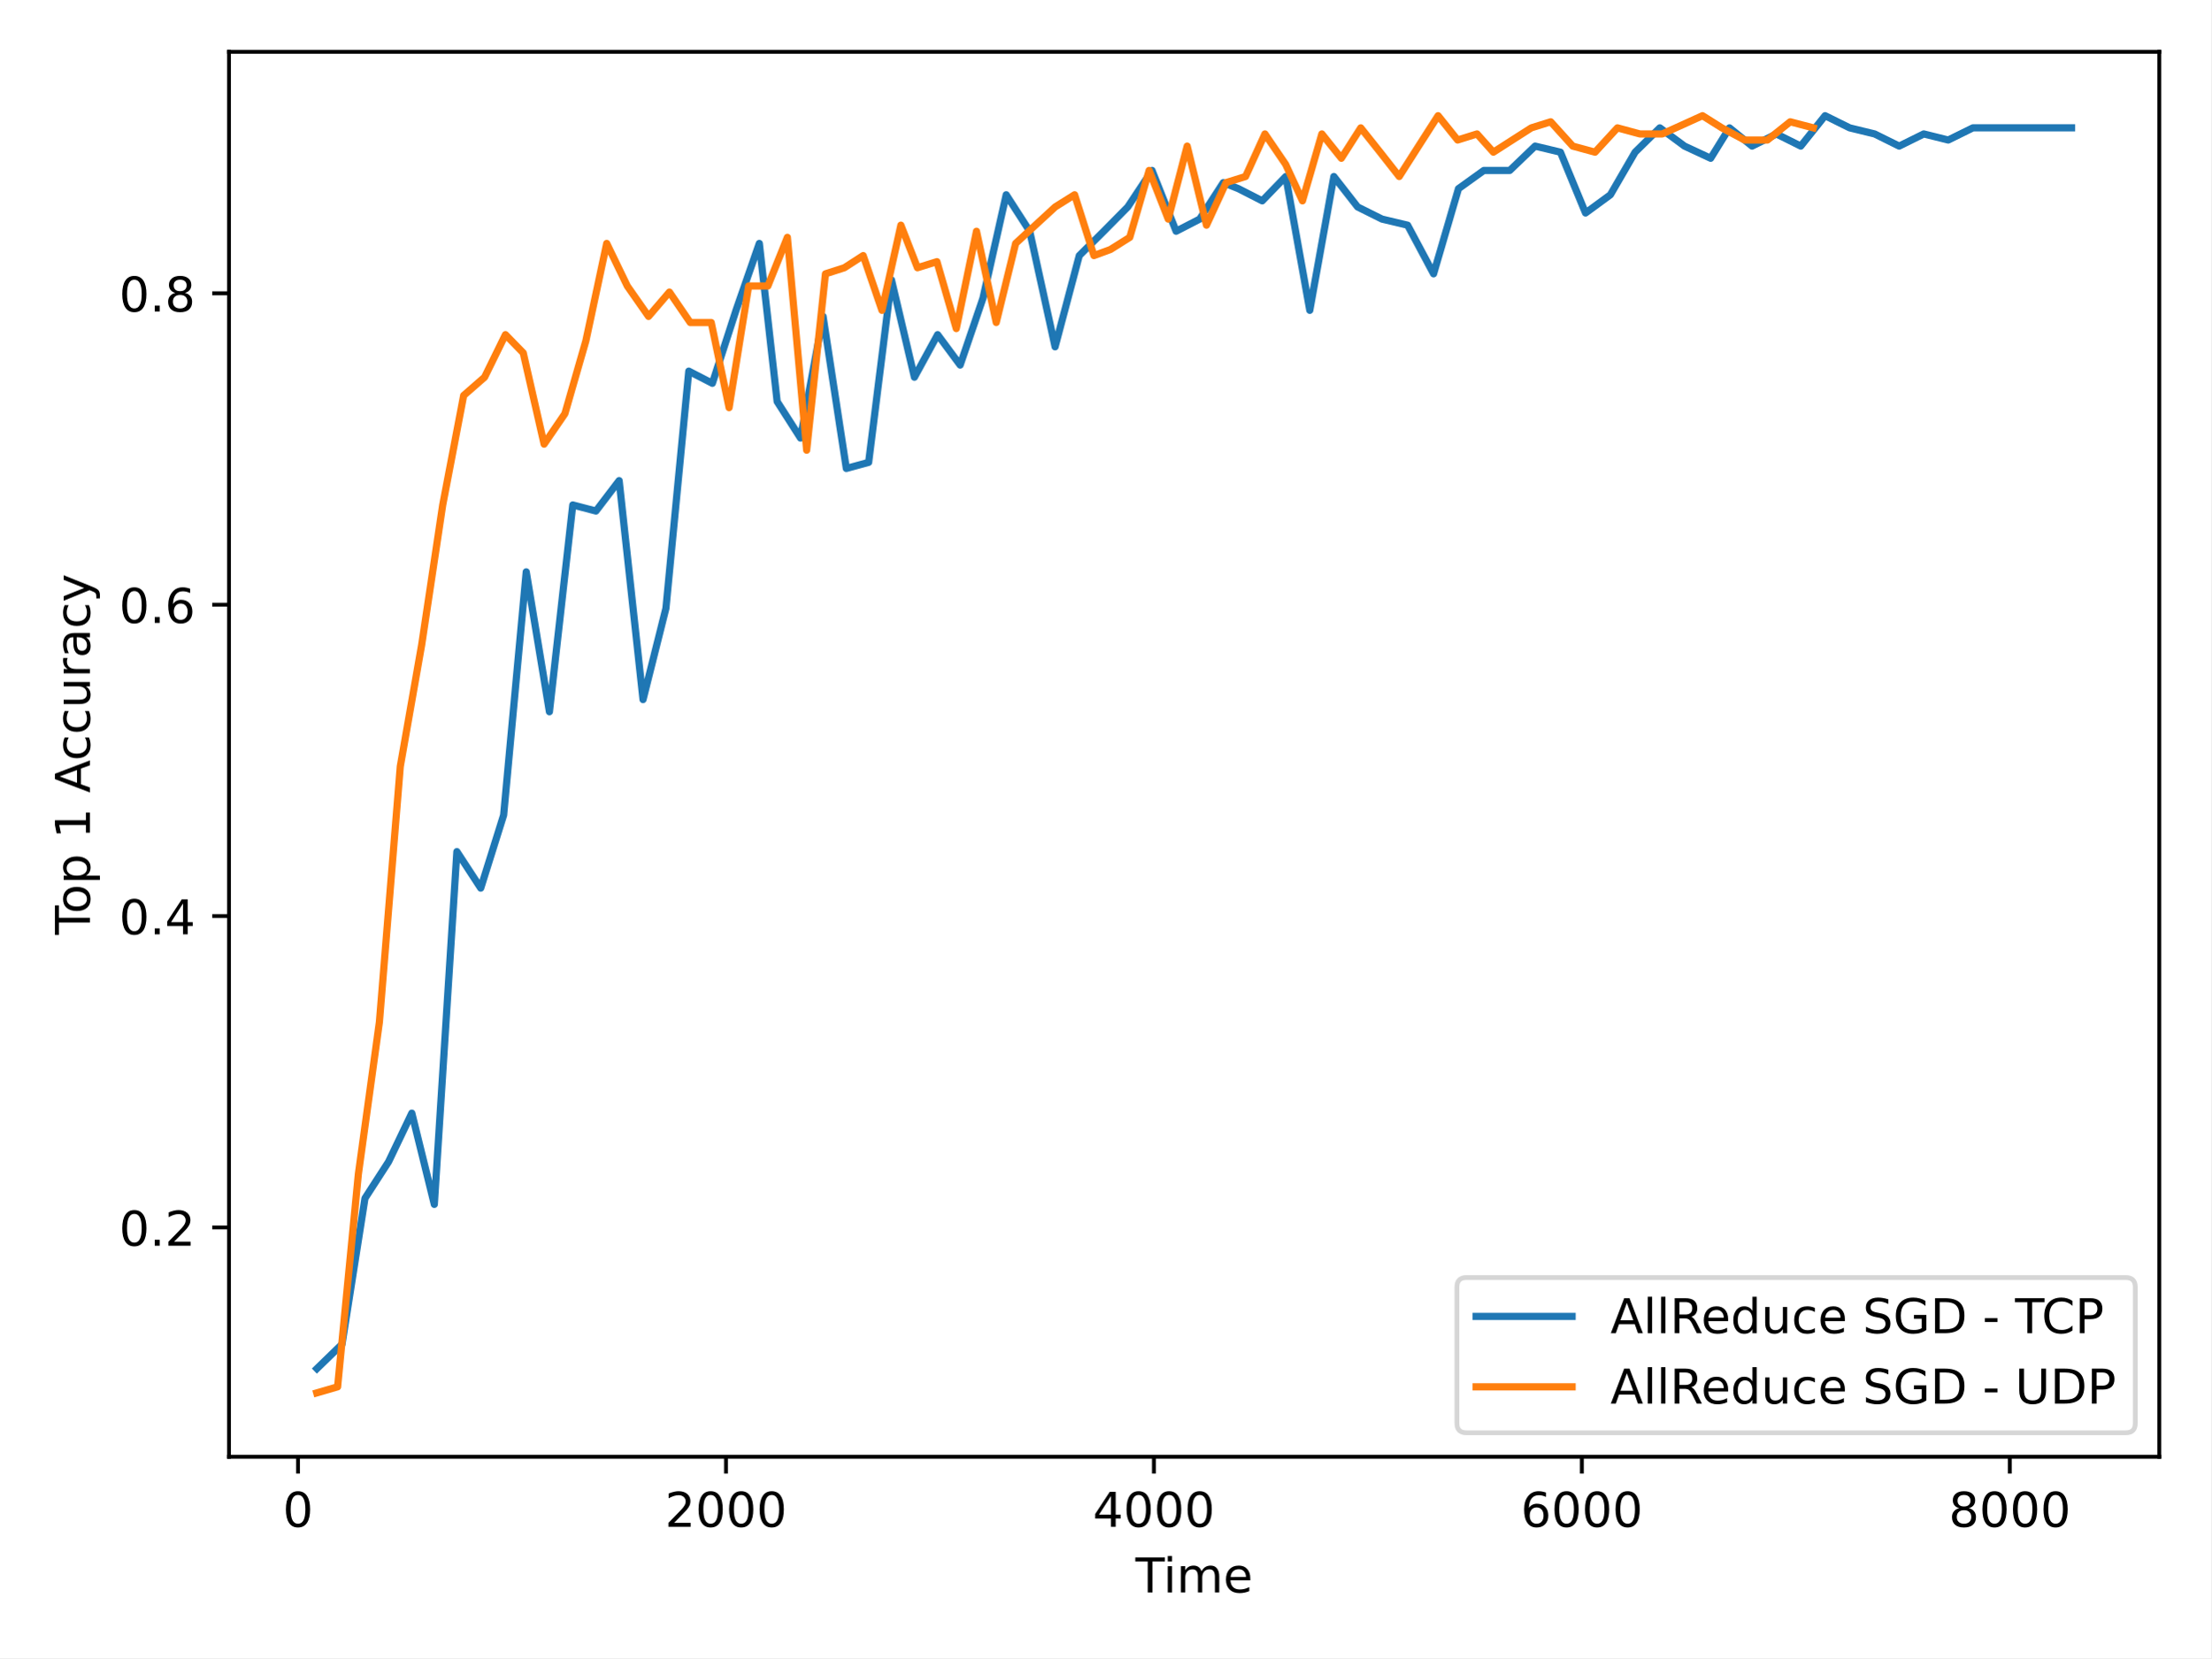
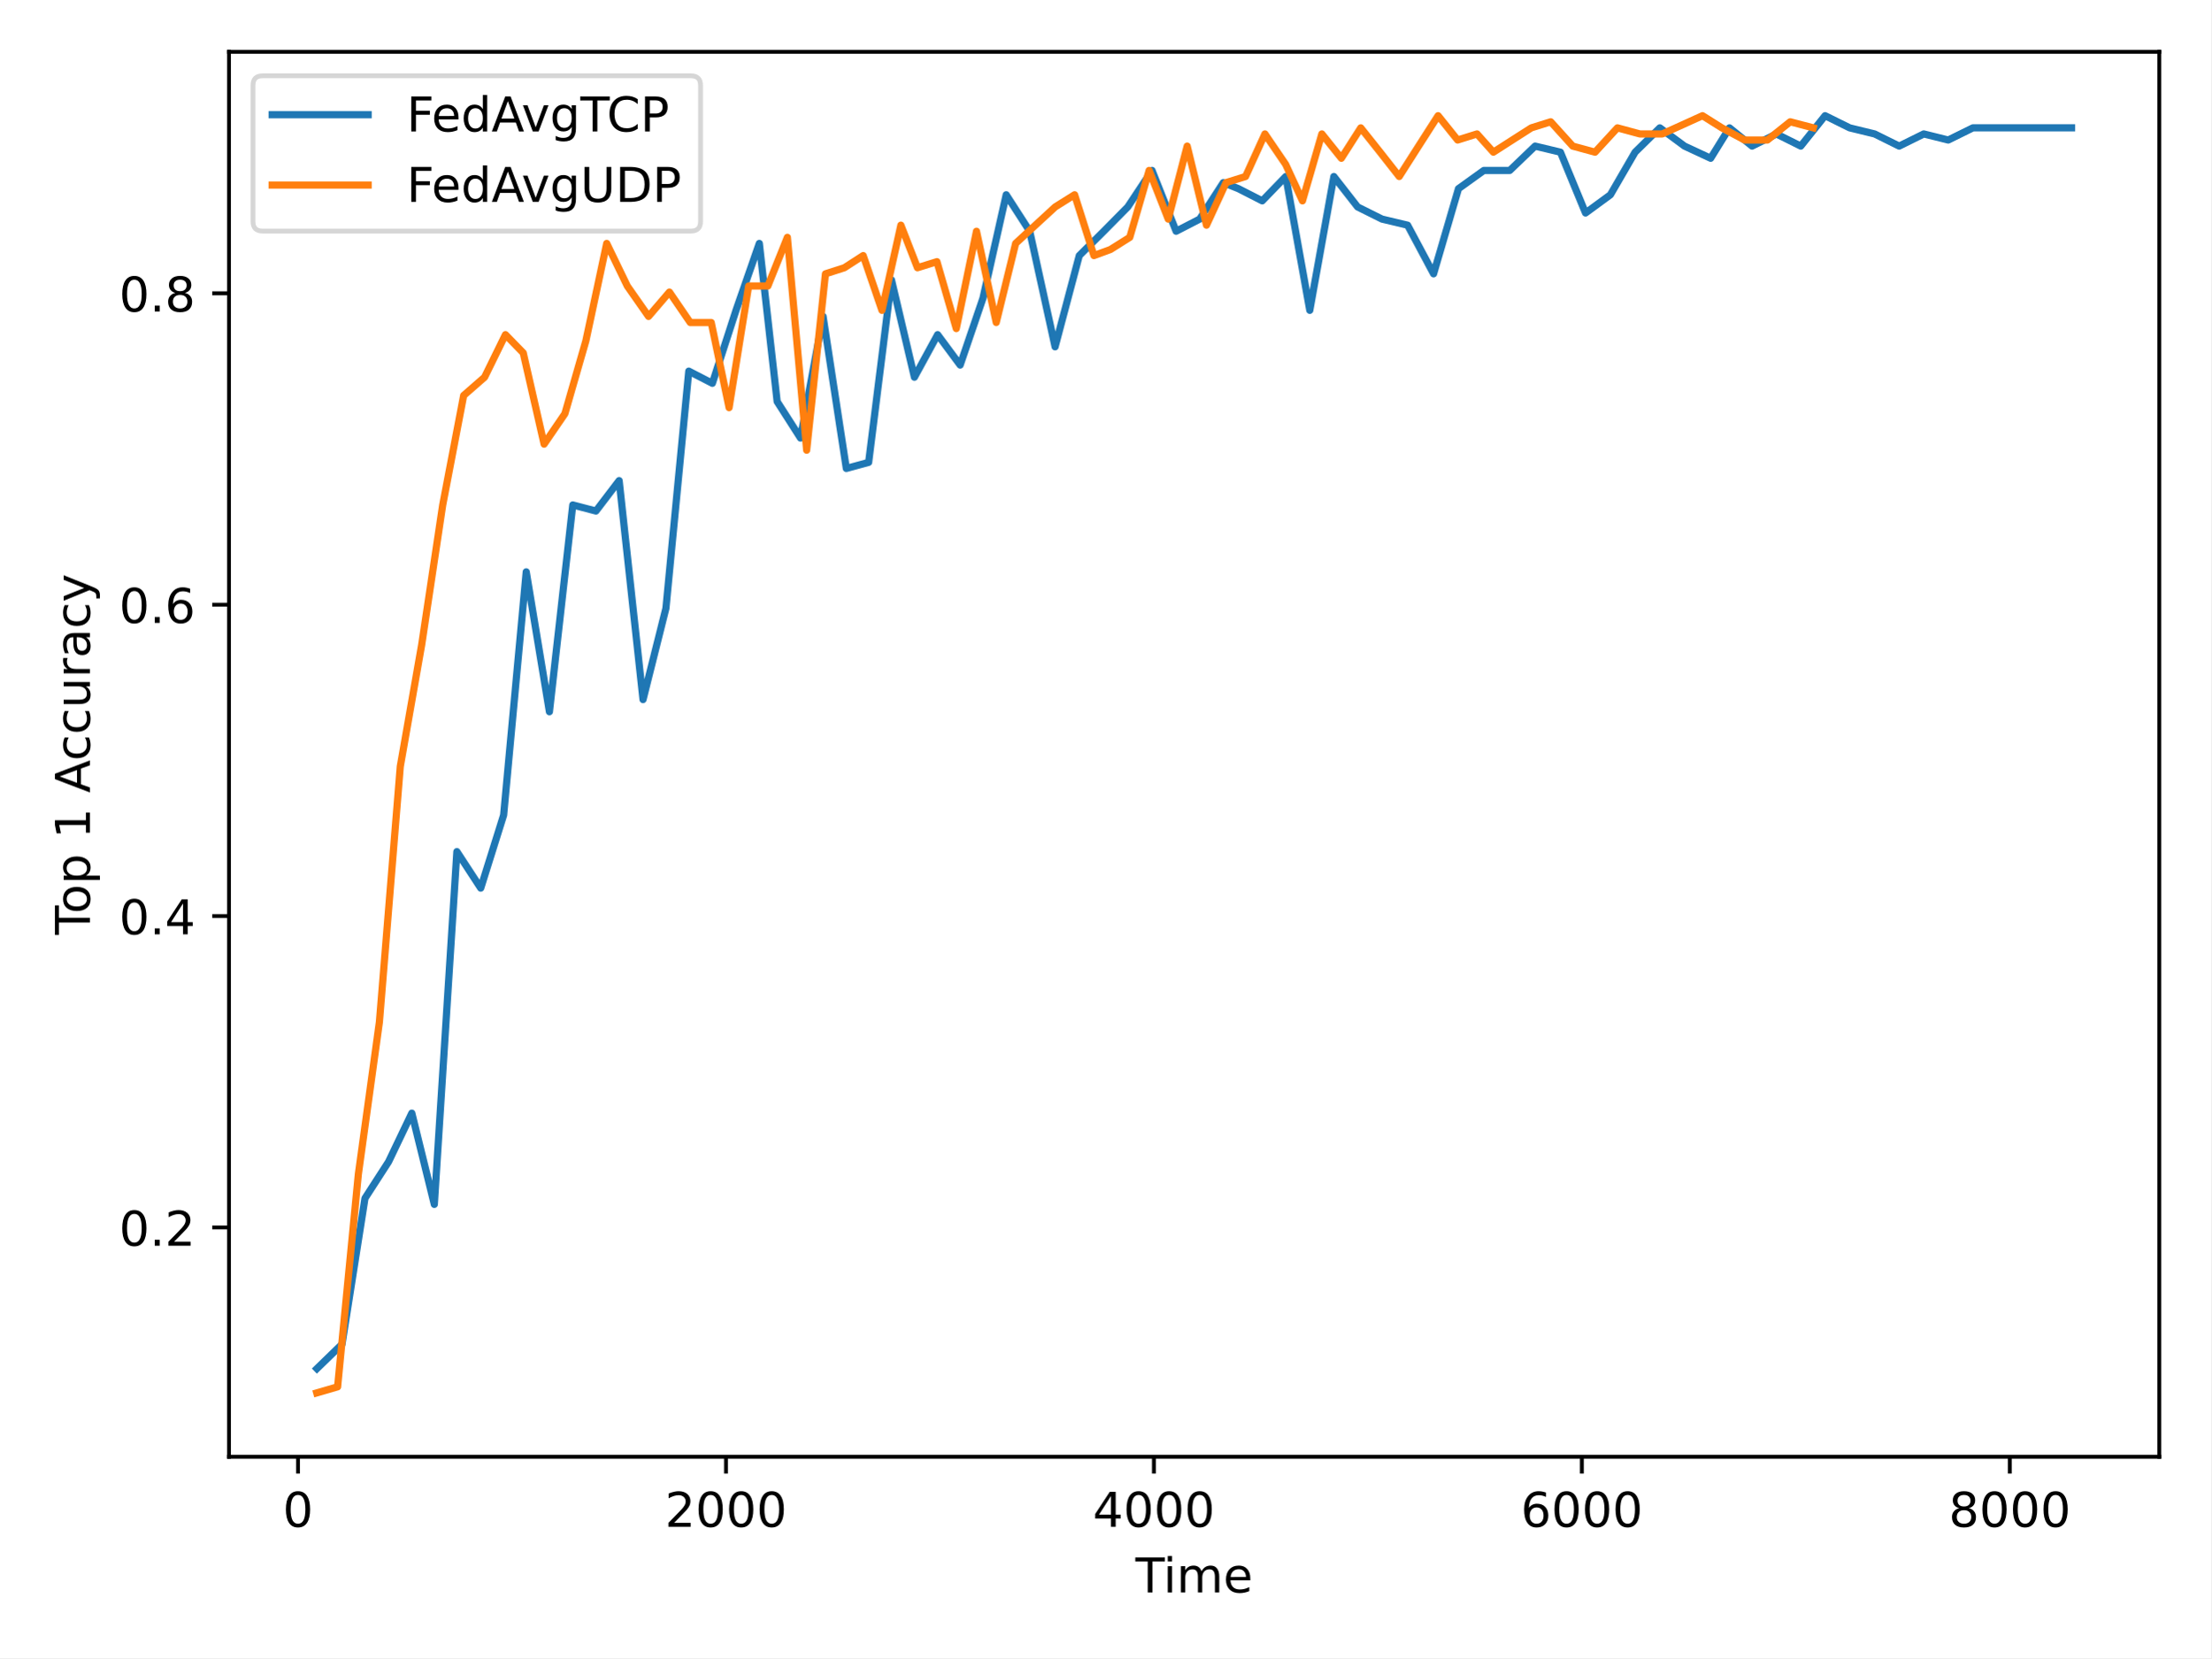
<svg xmlns="http://www.w3.org/2000/svg" xmlns:xlink="http://www.w3.org/1999/xlink" height="345.6pt" version="1.1" viewBox="0 0 460.8 345.6" width="460.8pt">
  <defs>
    <style type="text/css">*{stroke-linecap:butt;stroke-linejoin:round;}</style>
  </defs>
  <g id="figure_1">
    <g id="patch_1">
      <path d="M 0 345.6  L 460.8 345.6  L 460.8 0  L 0 0  z " style="fill:#ffffff;" />
    </g>
    <g id="axes_1">
      <g id="patch_2">
        <path d="M 47.72 303.64  L 450 303.64  L 450 10.8  L 47.72 10.8  z " style="fill:#ffffff;" />
      </g>
      <g id="matplotlib.axis_1">
        <g id="xtick_1">
          <g id="line2d_1">
            <defs>
-               <path d="M 0 0  L 0 3.5  " id="m301136a452" style="stroke:#000000;stroke-width:0.8;" />
-             </defs>
-             <g>
-               <use style="stroke:#000000;stroke-width:0.8;" x="62.102" xlink:href="#m301136a452" y="303.64" />
+               <path d="M 0 0  L 0 3.5  " id="m0d8e2730ae" style="stroke:#000000;stroke-width:0.8;" />
+             </defs>
+             <g>
+               <use style="stroke:#000000;stroke-width:0.8;" x="62.102" xlink:href="#m0d8e2730ae" y="303.64" />
            </g>
          </g>
          <g id="text_1">
            <g transform="translate(58.92083 318.2384)scale(0.1 -0.1)">
              <defs>
                <path d="M 31.781 66.406  Q 24.172 66.406 20.328 58.906  Q 16.5 51.422 16.5 36.375  Q 16.5 21.391 20.328 13.891  Q 24.172 6.391 31.781 6.391  Q 39.453 6.391 43.281 13.891  Q 47.125 21.391 47.125 36.375  Q 47.125 51.422 43.281 58.906  Q 39.453 66.406 31.781 66.406  z M 31.781 74.219  Q 44.047 74.219 50.516 64.516  Q 56.984 54.828 56.984 36.375  Q 56.984 17.969 50.516 8.266  Q 44.047 -1.422 31.781 -1.422  Q 19.531 -1.422 13.062 8.266  Q 6.594 17.969 6.594 36.375  Q 6.594 54.828 13.062 64.516  Q 19.531 74.219 31.781 74.219  z " id="DejaVuSans-48" />
              </defs>
              <use xlink:href="#DejaVuSans-48" />
            </g>
          </g>
        </g>
        <g id="xtick_2">
          <g id="line2d_2">
            <g>
-               <use style="stroke:#000000;stroke-width:0.8;" x="151.29" xlink:href="#m301136a452" y="303.64" />
+               <use style="stroke:#000000;stroke-width:0.8;" x="151.29" xlink:href="#m0d8e2730ae" y="303.64" />
            </g>
          </g>
          <g id="text_2">
            <g transform="translate(138.5645 318.2384)scale(0.1 -0.1)">
              <defs>
                <path d="M 19.188 8.297  L 53.609 8.297  L 53.609 0  L 7.328 0  L 7.328 8.297  Q 12.938 14.109 22.625 23.891  Q 32.328 33.688 34.812 36.531  Q 39.547 41.844 41.422 45.531  Q 43.312 49.219 43.312 52.781  Q 43.312 58.594 39.234 62.25  Q 35.156 65.922 28.609 65.922  Q 23.969 65.922 18.812 64.312  Q 13.672 62.703 7.812 59.422  L 7.812 69.391  Q 13.766 71.781 18.938 73  Q 24.125 74.219 28.422 74.219  Q 39.75 74.219 46.484 68.547  Q 53.219 62.891 53.219 53.422  Q 53.219 48.922 51.531 44.891  Q 49.859 40.875 45.406 35.406  Q 44.188 33.984 37.641 27.219  Q 31.109 20.453 19.188 8.297  z " id="DejaVuSans-50" />
              </defs>
              <use xlink:href="#DejaVuSans-50" />
              <use x="63.623" xlink:href="#DejaVuSans-48" />
              <use x="127.246" xlink:href="#DejaVuSans-48" />
              <use x="190.869" xlink:href="#DejaVuSans-48" />
            </g>
          </g>
        </g>
        <g id="xtick_3">
          <g id="line2d_3">
            <g>
-               <use style="stroke:#000000;stroke-width:0.8;" x="240.477" xlink:href="#m301136a452" y="303.64" />
+               <use style="stroke:#000000;stroke-width:0.8;" x="240.477" xlink:href="#m0d8e2730ae" y="303.64" />
            </g>
          </g>
          <g id="text_3">
            <g transform="translate(227.7519 318.2384)scale(0.1 -0.1)">
              <defs>
                <path d="M 37.797 64.312  L 12.891 25.391  L 37.797 25.391  z M 35.203 72.906  L 47.609 72.906  L 47.609 25.391  L 58.016 25.391  L 58.016 17.188  L 47.609 17.188  L 47.609 0  L 37.797 0  L 37.797 17.188  L 4.891 17.188  L 4.891 26.703  z " id="DejaVuSans-52" />
              </defs>
              <use xlink:href="#DejaVuSans-52" />
              <use x="63.623" xlink:href="#DejaVuSans-48" />
              <use x="127.246" xlink:href="#DejaVuSans-48" />
              <use x="190.869" xlink:href="#DejaVuSans-48" />
            </g>
          </g>
        </g>
        <g id="xtick_4">
          <g id="line2d_4">
            <g>
-               <use style="stroke:#000000;stroke-width:0.8;" x="329.664" xlink:href="#m301136a452" y="303.64" />
+               <use style="stroke:#000000;stroke-width:0.8;" x="329.664" xlink:href="#m0d8e2730ae" y="303.64" />
            </g>
          </g>
          <g id="text_4">
            <g transform="translate(316.9394 318.2384)scale(0.1 -0.1)">
              <defs>
                <path d="M 33.016 40.375  Q 26.375 40.375 22.484 35.828  Q 18.609 31.297 18.609 23.391  Q 18.609 15.531 22.484 10.953  Q 26.375 6.391 33.016 6.391  Q 39.656 6.391 43.531 10.953  Q 47.406 15.531 47.406 23.391  Q 47.406 31.297 43.531 35.828  Q 39.656 40.375 33.016 40.375  z M 52.594 71.297  L 52.594 62.312  Q 48.875 64.062 45.094 64.984  Q 41.312 65.922 37.594 65.922  Q 27.828 65.922 22.672 59.328  Q 17.531 52.734 16.797 39.406  Q 19.672 43.656 24.016 45.922  Q 28.375 48.188 33.594 48.188  Q 44.578 48.188 50.953 41.516  Q 57.328 34.859 57.328 23.391  Q 57.328 12.156 50.688 5.359  Q 44.047 -1.422 33.016 -1.422  Q 20.359 -1.422 13.672 8.266  Q 6.984 17.969 6.984 36.375  Q 6.984 53.656 15.188 63.938  Q 23.391 74.219 37.203 74.219  Q 40.922 74.219 44.703 73.484  Q 48.484 72.75 52.594 71.297  z " id="DejaVuSans-54" />
              </defs>
              <use xlink:href="#DejaVuSans-54" />
              <use x="63.623" xlink:href="#DejaVuSans-48" />
              <use x="127.246" xlink:href="#DejaVuSans-48" />
              <use x="190.869" xlink:href="#DejaVuSans-48" />
            </g>
          </g>
        </g>
        <g id="xtick_5">
          <g id="line2d_5">
            <g>
-               <use style="stroke:#000000;stroke-width:0.8;" x="418.852" xlink:href="#m301136a452" y="303.64" />
+               <use style="stroke:#000000;stroke-width:0.8;" x="418.852" xlink:href="#m0d8e2730ae" y="303.64" />
            </g>
          </g>
          <g id="text_5">
            <g transform="translate(406.1268 318.2384)scale(0.1 -0.1)">
              <defs>
                <path d="M 31.781 34.625  Q 24.75 34.625 20.719 30.859  Q 16.703 27.094 16.703 20.516  Q 16.703 13.922 20.719 10.156  Q 24.75 6.391 31.781 6.391  Q 38.812 6.391 42.859 10.172  Q 46.922 13.969 46.922 20.516  Q 46.922 27.094 42.891 30.859  Q 38.875 34.625 31.781 34.625  z M 21.922 38.812  Q 15.578 40.375 12.031 44.719  Q 8.5 49.078 8.5 55.328  Q 8.5 64.062 14.719 69.141  Q 20.953 74.219 31.781 74.219  Q 42.672 74.219 48.875 69.141  Q 55.078 64.062 55.078 55.328  Q 55.078 49.078 51.531 44.719  Q 48 40.375 41.703 38.812  Q 48.828 37.156 52.797 32.312  Q 56.781 27.484 56.781 20.516  Q 56.781 9.906 50.312 4.234  Q 43.844 -1.422 31.781 -1.422  Q 19.734 -1.422 13.25 4.234  Q 6.781 9.906 6.781 20.516  Q 6.781 27.484 10.781 32.312  Q 14.797 37.156 21.922 38.812  z M 18.312 54.391  Q 18.312 48.734 21.844 45.562  Q 25.391 42.391 31.781 42.391  Q 38.141 42.391 41.719 45.562  Q 45.312 48.734 45.312 54.391  Q 45.312 60.062 41.719 63.234  Q 38.141 66.406 31.781 66.406  Q 25.391 66.406 21.844 63.234  Q 18.312 60.062 18.312 54.391  z " id="DejaVuSans-56" />
              </defs>
              <use xlink:href="#DejaVuSans-56" />
              <use x="63.623" xlink:href="#DejaVuSans-48" />
              <use x="127.246" xlink:href="#DejaVuSans-48" />
              <use x="190.869" xlink:href="#DejaVuSans-48" />
            </g>
          </g>
        </g>
        <g id="text_6">
          <g transform="translate(236.6264 331.9166)scale(0.1 -0.1)">
            <defs>
              <path d="M -0.297 72.906  L 61.375 72.906  L 61.375 64.594  L 35.5 64.594  L 35.5 0  L 25.594 0  L 25.594 64.594  L -0.297 64.594  z " id="DejaVuSans-84" />
              <path d="M 9.422 54.688  L 18.406 54.688  L 18.406 0  L 9.422 0  z M 9.422 75.984  L 18.406 75.984  L 18.406 64.594  L 9.422 64.594  z " id="DejaVuSans-105" />
              <path d="M 52 44.188  Q 55.375 50.25 60.062 53.125  Q 64.75 56 71.094 56  Q 79.641 56 84.281 50.016  Q 88.922 44.047 88.922 33.016  L 88.922 0  L 79.891 0  L 79.891 32.719  Q 79.891 40.578 77.094 44.375  Q 74.312 48.188 68.609 48.188  Q 61.625 48.188 57.562 43.547  Q 53.516 38.922 53.516 30.906  L 53.516 0  L 44.484 0  L 44.484 32.719  Q 44.484 40.625 41.703 44.406  Q 38.922 48.188 33.109 48.188  Q 26.219 48.188 22.156 43.531  Q 18.109 38.875 18.109 30.906  L 18.109 0  L 9.078 0  L 9.078 54.688  L 18.109 54.688  L 18.109 46.188  Q 21.188 51.219 25.484 53.609  Q 29.781 56 35.688 56  Q 41.656 56 45.828 52.969  Q 50 49.953 52 44.188  z " id="DejaVuSans-109" />
              <path d="M 56.203 29.594  L 56.203 25.203  L 14.891 25.203  Q 15.484 15.922 20.484 11.062  Q 25.484 6.203 34.422 6.203  Q 39.594 6.203 44.453 7.469  Q 49.312 8.734 54.109 11.281  L 54.109 2.781  Q 49.266 0.734 44.188 -0.344  Q 39.109 -1.422 33.891 -1.422  Q 20.797 -1.422 13.156 6.188  Q 5.516 13.812 5.516 26.812  Q 5.516 40.234 12.766 48.109  Q 20.016 56 32.328 56  Q 43.359 56 49.781 48.891  Q 56.203 41.797 56.203 29.594  z M 47.219 32.234  Q 47.125 39.594 43.094 43.984  Q 39.062 48.391 32.422 48.391  Q 24.906 48.391 20.391 44.141  Q 15.875 39.891 15.188 32.172  z " id="DejaVuSans-101" />
            </defs>
            <use xlink:href="#DejaVuSans-84" />
            <use x="57.959" xlink:href="#DejaVuSans-105" />
            <use x="85.742" xlink:href="#DejaVuSans-109" />
            <use x="183.154" xlink:href="#DejaVuSans-101" />
          </g>
        </g>
      </g>
      <g id="matplotlib.axis_2">
        <g id="ytick_1">
          <g id="line2d_6">
            <defs>
-               <path d="M 0 0  L -3.5 0  " id="ma630fe9f78" style="stroke:#000000;stroke-width:0.8;" />
-             </defs>
-             <g>
-               <use style="stroke:#000000;stroke-width:0.8;" x="47.72" xlink:href="#ma630fe9f78" y="255.847" />
+               <path d="M 0 0  L -3.5 0  " id="ma915ddebb0" style="stroke:#000000;stroke-width:0.8;" />
+             </defs>
+             <g>
+               <use style="stroke:#000000;stroke-width:0.8;" x="47.72" xlink:href="#ma915ddebb0" y="255.847" />
            </g>
          </g>
          <g id="text_7">
            <g transform="translate(24.81687 259.6467)scale(0.1 -0.1)">
              <defs>
                <path d="M 10.688 12.406  L 21 12.406  L 21 0  L 10.688 0  z " id="DejaVuSans-46" />
              </defs>
              <use xlink:href="#DejaVuSans-48" />
              <use x="63.623" xlink:href="#DejaVuSans-46" />
              <use x="95.41" xlink:href="#DejaVuSans-50" />
            </g>
          </g>
        </g>
        <g id="ytick_2">
          <g id="line2d_7">
            <g>
-               <use style="stroke:#000000;stroke-width:0.8;" x="47.72" xlink:href="#ma630fe9f78" y="190.941" />
+               <use style="stroke:#000000;stroke-width:0.8;" x="47.72" xlink:href="#ma915ddebb0" y="190.941" />
            </g>
          </g>
          <g id="text_8">
            <g transform="translate(24.81687 194.7402)scale(0.1 -0.1)">
              <use xlink:href="#DejaVuSans-48" />
              <use x="63.623" xlink:href="#DejaVuSans-46" />
              <use x="95.41" xlink:href="#DejaVuSans-52" />
            </g>
          </g>
        </g>
        <g id="ytick_3">
          <g id="line2d_8">
            <g>
-               <use style="stroke:#000000;stroke-width:0.8;" x="47.72" xlink:href="#ma630fe9f78" y="126.034" />
+               <use style="stroke:#000000;stroke-width:0.8;" x="47.72" xlink:href="#ma915ddebb0" y="126.034" />
            </g>
          </g>
          <g id="text_9">
            <g transform="translate(24.81687 129.8337)scale(0.1 -0.1)">
              <use xlink:href="#DejaVuSans-48" />
              <use x="63.623" xlink:href="#DejaVuSans-46" />
              <use x="95.41" xlink:href="#DejaVuSans-54" />
            </g>
          </g>
        </g>
        <g id="ytick_4">
          <g id="line2d_9">
            <g>
-               <use style="stroke:#000000;stroke-width:0.8;" x="47.72" xlink:href="#ma630fe9f78" y="61.128" />
+               <use style="stroke:#000000;stroke-width:0.8;" x="47.72" xlink:href="#ma915ddebb0" y="61.128" />
            </g>
          </g>
          <g id="text_10">
            <g transform="translate(24.81687 64.92713)scale(0.1 -0.1)">
              <use xlink:href="#DejaVuSans-48" />
              <use x="63.623" xlink:href="#DejaVuSans-46" />
              <use x="95.41" xlink:href="#DejaVuSans-56" />
            </g>
          </g>
        </g>
        <g id="text_11">
          <g transform="translate(18.73719 194.845)rotate(-90)scale(0.1 -0.1)">
            <defs>
              <path d="M 30.609 48.391  Q 23.391 48.391 19.188 42.75  Q 14.984 37.109 14.984 27.297  Q 14.984 17.484 19.156 11.844  Q 23.344 6.203 30.609 6.203  Q 37.797 6.203 41.984 11.859  Q 46.188 17.531 46.188 27.297  Q 46.188 37.016 41.984 42.703  Q 37.797 48.391 30.609 48.391  z M 30.609 56  Q 42.328 56 49.016 48.375  Q 55.719 40.766 55.719 27.297  Q 55.719 13.875 49.016 6.219  Q 42.328 -1.422 30.609 -1.422  Q 18.844 -1.422 12.172 6.219  Q 5.516 13.875 5.516 27.297  Q 5.516 40.766 12.172 48.375  Q 18.844 56 30.609 56  z " id="DejaVuSans-111" />
              <path d="M 18.109 8.203  L 18.109 -20.797  L 9.078 -20.797  L 9.078 54.688  L 18.109 54.688  L 18.109 46.391  Q 20.953 51.266 25.266 53.625  Q 29.594 56 35.594 56  Q 45.562 56 51.781 48.094  Q 58.016 40.188 58.016 27.297  Q 58.016 14.406 51.781 6.484  Q 45.562 -1.422 35.594 -1.422  Q 29.594 -1.422 25.266 0.953  Q 20.953 3.328 18.109 8.203  z M 48.688 27.297  Q 48.688 37.203 44.609 42.844  Q 40.531 48.484 33.406 48.484  Q 26.266 48.484 22.188 42.844  Q 18.109 37.203 18.109 27.297  Q 18.109 17.391 22.188 11.75  Q 26.266 6.109 33.406 6.109  Q 40.531 6.109 44.609 11.75  Q 48.688 17.391 48.688 27.297  z " id="DejaVuSans-112" />
              <path id="DejaVuSans-32" />
              <path d="M 12.406 8.297  L 28.516 8.297  L 28.516 63.922  L 10.984 60.406  L 10.984 69.391  L 28.422 72.906  L 38.281 72.906  L 38.281 8.297  L 54.391 8.297  L 54.391 0  L 12.406 0  z " id="DejaVuSans-49" />
              <path d="M 34.188 63.188  L 20.797 26.906  L 47.609 26.906  z M 28.609 72.906  L 39.797 72.906  L 67.578 0  L 57.328 0  L 50.688 18.703  L 17.828 18.703  L 11.188 0  L 0.781 0  z " id="DejaVuSans-65" />
              <path d="M 48.781 52.594  L 48.781 44.188  Q 44.969 46.297 41.141 47.344  Q 37.312 48.391 33.406 48.391  Q 24.656 48.391 19.812 42.844  Q 14.984 37.312 14.984 27.297  Q 14.984 17.281 19.812 11.734  Q 24.656 6.203 33.406 6.203  Q 37.312 6.203 41.141 7.25  Q 44.969 8.297 48.781 10.406  L 48.781 2.094  Q 45.016 0.344 40.984 -0.531  Q 36.969 -1.422 32.422 -1.422  Q 20.062 -1.422 12.781 6.344  Q 5.516 14.109 5.516 27.297  Q 5.516 40.672 12.859 48.328  Q 20.219 56 33.016 56  Q 37.156 56 41.109 55.141  Q 45.062 54.297 48.781 52.594  z " id="DejaVuSans-99" />
              <path d="M 8.5 21.578  L 8.5 54.688  L 17.484 54.688  L 17.484 21.922  Q 17.484 14.156 20.5 10.266  Q 23.531 6.391 29.594 6.391  Q 36.859 6.391 41.078 11.031  Q 45.312 15.672 45.312 23.688  L 45.312 54.688  L 54.297 54.688  L 54.297 0  L 45.312 0  L 45.312 8.406  Q 42.047 3.422 37.719 1  Q 33.406 -1.422 27.688 -1.422  Q 18.266 -1.422 13.375 4.438  Q 8.5 10.297 8.5 21.578  z M 31.109 56  z " id="DejaVuSans-117" />
              <path d="M 41.109 46.297  Q 39.594 47.172 37.812 47.578  Q 36.031 48 33.891 48  Q 26.266 48 22.188 43.047  Q 18.109 38.094 18.109 28.812  L 18.109 0  L 9.078 0  L 9.078 54.688  L 18.109 54.688  L 18.109 46.188  Q 20.953 51.172 25.484 53.578  Q 30.031 56 36.531 56  Q 37.453 56 38.578 55.875  Q 39.703 55.766 41.062 55.516  z " id="DejaVuSans-114" />
              <path d="M 34.281 27.484  Q 23.391 27.484 19.188 25  Q 14.984 22.516 14.984 16.5  Q 14.984 11.719 18.141 8.906  Q 21.297 6.109 26.703 6.109  Q 34.188 6.109 38.703 11.406  Q 43.219 16.703 43.219 25.484  L 43.219 27.484  z M 52.203 31.203  L 52.203 0  L 43.219 0  L 43.219 8.297  Q 40.141 3.328 35.547 0.953  Q 30.953 -1.422 24.312 -1.422  Q 15.922 -1.422 10.953 3.297  Q 6 8.016 6 15.922  Q 6 25.141 12.172 29.828  Q 18.359 34.516 30.609 34.516  L 43.219 34.516  L 43.219 35.406  Q 43.219 41.609 39.141 45  Q 35.062 48.391 27.688 48.391  Q 23 48.391 18.547 47.266  Q 14.109 46.141 10.016 43.891  L 10.016 52.203  Q 14.938 54.109 19.578 55.047  Q 24.219 56 28.609 56  Q 40.484 56 46.344 49.844  Q 52.203 43.703 52.203 31.203  z " id="DejaVuSans-97" />
              <path d="M 32.172 -5.078  Q 28.375 -14.844 24.75 -17.812  Q 21.141 -20.797 15.094 -20.797  L 7.906 -20.797  L 7.906 -13.281  L 13.188 -13.281  Q 16.891 -13.281 18.938 -11.516  Q 21 -9.766 23.484 -3.219  L 25.094 0.875  L 2.984 54.688  L 12.5 54.688  L 29.594 11.922  L 46.688 54.688  L 56.203 54.688  z " id="DejaVuSans-121" />
            </defs>
            <use xlink:href="#DejaVuSans-84" />
            <use x="44.084" xlink:href="#DejaVuSans-111" />
            <use x="105.266" xlink:href="#DejaVuSans-112" />
            <use x="168.742" xlink:href="#DejaVuSans-32" />
            <use x="200.529" xlink:href="#DejaVuSans-49" />
            <use x="264.152" xlink:href="#DejaVuSans-32" />
            <use x="295.939" xlink:href="#DejaVuSans-65" />
            <use x="362.598" xlink:href="#DejaVuSans-99" />
            <use x="417.578" xlink:href="#DejaVuSans-99" />
            <use x="472.559" xlink:href="#DejaVuSans-117" />
            <use x="535.938" xlink:href="#DejaVuSans-114" />
            <use x="577.051" xlink:href="#DejaVuSans-97" />
            <use x="638.33" xlink:href="#DejaVuSans-99" />
            <use x="693.311" xlink:href="#DejaVuSans-121" />
          </g>
        </g>
      </g>
      <g id="line2d_10">
-         <path clip-path="url(#pa99b56ecda)" d="M 66.046 285.258  L 71.266 280.187  L 76.058 249.763  L 80.968 242.156  L 85.818 232.015  L 90.51 251.03  L 95.214 177.503  L 100.181 185.11  L 104.953 169.897  L 109.666 119.189  L 114.498 148.346  L 119.366 105.244  L 124.194 106.512  L 129.026 100.173  L 134.006 145.811  L 138.776 126.795  L 143.541 77.355  L 148.456 79.89  L 153.384 64.677  L 158.238 50.733  L 161.959 83.693  L 166.822 91.299  L 171.526 65.945  L 176.371 97.638  L 181.027 96.37  L 185.784 58.339  L 190.564 78.622  L 195.403 69.748  L 200.099 76.087  L 204.852 62.142  L 209.692 40.591  L 214.596 48.197  L 219.882 72.284  L 224.924 53.268  L 230.031 48.197  L 235.037 43.126  L 240.084 35.52  L 245.105 48.197  L 250.019 45.662  L 254.948 38.056  L 258.092 39.323  L 263.055 41.859  L 267.961 36.788  L 272.962 64.677  L 277.978 36.788  L 282.926 43.126  L 288.016 45.662  L 293.351 46.93  L 298.762 57.071  L 303.953 39.323  L 309.245 35.52  L 314.644 35.52  L 319.923 30.449  L 325.201 31.717  L 330.431 44.394  L 335.62 40.591  L 340.763 31.717  L 345.914 26.646  L 351.057 30.449  L 356.508 32.985  L 360.429 26.646  L 365.139 30.449  L 370.207 27.914  L 375.287 30.449  L 380.355 24.111  L 385.472 26.646  L 390.677 27.914  L 395.795 30.449  L 400.917 27.914  L 406.017 29.182  L 411.162 26.646  L 416.321 26.646  L 421.473 26.646  L 426.592 26.646  L 431.715 26.646  " style="fill:none;stroke:#1f77b4;stroke-linecap:square;stroke-width:1.5;" />
+         <path clip-path="url(#p5c5c8111a3)" d="M 66.046 285.258  L 71.266 280.187  L 76.058 249.763  L 80.968 242.156  L 85.818 232.015  L 90.51 251.03  L 95.214 177.503  L 100.181 185.11  L 104.953 169.897  L 109.666 119.189  L 114.498 148.346  L 119.366 105.244  L 124.194 106.512  L 129.026 100.173  L 134.006 145.811  L 138.776 126.795  L 143.541 77.355  L 148.456 79.89  L 153.384 64.677  L 158.238 50.733  L 161.959 83.693  L 166.822 91.299  L 171.526 65.945  L 176.371 97.638  L 181.027 96.37  L 185.784 58.339  L 190.564 78.622  L 195.403 69.748  L 200.099 76.087  L 204.852 62.142  L 209.692 40.591  L 214.596 48.197  L 219.882 72.284  L 224.924 53.268  L 230.031 48.197  L 235.037 43.126  L 240.084 35.52  L 245.105 48.197  L 250.019 45.662  L 254.948 38.056  L 258.092 39.323  L 263.055 41.859  L 267.961 36.788  L 272.962 64.677  L 277.978 36.788  L 282.926 43.126  L 288.016 45.662  L 293.351 46.93  L 298.762 57.071  L 303.953 39.323  L 309.245 35.52  L 314.644 35.52  L 319.923 30.449  L 325.201 31.717  L 330.431 44.394  L 335.62 40.591  L 340.763 31.717  L 345.914 26.646  L 351.057 30.449  L 356.508 32.985  L 360.429 26.646  L 365.139 30.449  L 370.207 27.914  L 375.287 30.449  L 380.355 24.111  L 385.472 26.646  L 390.677 27.914  L 395.795 30.449  L 400.917 27.914  L 406.017 29.182  L 411.162 26.646  L 416.321 26.646  L 421.473 26.646  L 426.592 26.646  L 431.715 26.646  " style="fill:none;stroke:#1f77b4;stroke-linecap:square;stroke-width:1.5;" />
      </g>
      <g id="line2d_11">
-         <path clip-path="url(#pa99b56ecda)" d="M 66.005 290.329  L 70.349 289.061  L 74.683 244.692  L 79.067 212.999  L 83.414 159.755  L 87.872 134.401  L 92.258 105.244  L 96.625 82.425  L 100.981 78.622  L 105.334 69.748  L 109.039 73.551  L 113.388 92.567  L 117.72 86.228  L 122.1 71.016  L 126.435 50.733  L 130.725 59.607  L 135.159 65.945  L 139.502 60.874  L 143.84 67.213  L 148.216 67.213  L 151.938 84.961  L 156.017 59.607  L 160.024 59.607  L 164.09 49.465  L 168.107 93.835  L 172.025 57.071  L 175.965 55.804  L 179.891 53.268  L 183.795 64.677  L 187.747 46.93  L 191.198 55.804  L 195.255 54.536  L 199.291 68.481  L 203.501 48.197  L 207.614 67.213  L 211.661 50.733  L 215.778 46.93  L 219.907 43.126  L 223.949 40.591  L 227.976 53.268  L 231.422 52  L 235.451 49.465  L 239.481 35.52  L 243.462 45.662  L 247.412 30.449  L 251.437 46.93  L 255.526 38.056  L 259.58 36.788  L 263.614 27.914  L 267.931 34.253  L 271.438 41.859  L 275.48 27.914  L 279.541 32.985  L 283.591 26.646  L 287.624 31.717  L 291.605 36.788  L 295.645 30.449  L 299.706 24.111  L 303.774 29.182  L 307.815 27.914  L 311.225 31.717  L 315.173 29.182  L 319.14 26.646  L 323.171 25.379  L 327.759 30.449  L 332.414 31.717  L 337.081 26.646  L 341.758 27.914  L 346.43 27.914  L 354.806 24.111  L 358.834 26.646  L 363.581 29.182  L 368.333 29.182  L 373.09 25.379  L 377.891 26.646  " style="fill:none;stroke:#ff7f0e;stroke-linecap:square;stroke-width:1.5;" />
+         <path clip-path="url(#p5c5c8111a3)" d="M 66.005 290.329  L 70.349 289.061  L 74.683 244.692  L 79.067 212.999  L 83.414 159.755  L 87.872 134.401  L 92.258 105.244  L 96.625 82.425  L 100.981 78.622  L 105.334 69.748  L 109.039 73.551  L 113.388 92.567  L 117.72 86.228  L 122.1 71.016  L 126.435 50.733  L 130.725 59.607  L 135.159 65.945  L 139.502 60.874  L 143.84 67.213  L 148.216 67.213  L 151.938 84.961  L 156.017 59.607  L 160.024 59.607  L 164.09 49.465  L 168.107 93.835  L 172.025 57.071  L 175.965 55.804  L 179.891 53.268  L 183.795 64.677  L 187.747 46.93  L 191.198 55.804  L 195.255 54.536  L 199.291 68.481  L 203.501 48.197  L 207.614 67.213  L 211.661 50.733  L 215.778 46.93  L 219.907 43.126  L 223.949 40.591  L 227.976 53.268  L 231.422 52  L 235.451 49.465  L 239.481 35.52  L 243.462 45.662  L 247.412 30.449  L 251.437 46.93  L 255.526 38.056  L 259.58 36.788  L 263.614 27.914  L 267.931 34.253  L 271.438 41.859  L 275.48 27.914  L 279.541 32.985  L 283.591 26.646  L 287.624 31.717  L 291.605 36.788  L 295.645 30.449  L 299.706 24.111  L 303.774 29.182  L 307.815 27.914  L 311.225 31.717  L 315.173 29.182  L 319.14 26.646  L 323.171 25.379  L 327.759 30.449  L 332.414 31.717  L 337.081 26.646  L 341.758 27.914  L 346.43 27.914  L 354.806 24.111  L 358.834 26.646  L 363.581 29.182  L 368.333 29.182  L 373.09 25.379  L 377.891 26.646  " style="fill:none;stroke:#ff7f0e;stroke-linecap:square;stroke-width:1.5;" />
      </g>
      <g id="patch_3">
        <path d="M 47.72 303.64  L 47.72 10.8  " style="fill:none;stroke:#000000;stroke-linecap:square;stroke-linejoin:miter;stroke-width:0.8;" />
      </g>
      <g id="patch_4">
        <path d="M 450 303.64  L 450 10.8  " style="fill:none;stroke:#000000;stroke-linecap:square;stroke-linejoin:miter;stroke-width:0.8;" />
      </g>
      <g id="patch_5">
        <path d="M 47.72 303.64  L 450 303.64  " style="fill:none;stroke:#000000;stroke-linecap:square;stroke-linejoin:miter;stroke-width:0.8;" />
      </g>
      <g id="patch_6">
        <path d="M 47.72 10.8  L 450 10.8  " style="fill:none;stroke:#000000;stroke-linecap:square;stroke-linejoin:miter;stroke-width:0.8;" />
      </g>
      <g id="legend_1">
        <g id="patch_7">
-           <path d="M 305.627 298.64  L 443 298.64  Q 445 298.64 445 296.64  L 445 268.284  Q 445 266.284 443 266.284  L 305.627 266.284  Q 303.627 266.284 303.627 268.284  L 303.627 296.64  Q 303.627 298.64 305.627 298.64  z " style="fill:#ffffff;opacity:0.8;stroke:#cccccc;stroke-linejoin:miter;" />
+           <path d="M 54.72 48.156  L 143.992 48.156  Q 145.992 48.156 145.992 46.156  L 145.992 17.8  Q 145.992 15.8 143.992 15.8  L 54.72 15.8  Q 52.72 15.8 52.72 17.8  L 52.72 46.156  Q 52.72 48.156 54.72 48.156  z " style="fill:#ffffff;opacity:0.8;stroke:#cccccc;stroke-linejoin:miter;" />
        </g>
        <g id="line2d_12">
-           <path d="M 307.627 274.382  L 327.627 274.382  " style="fill:none;stroke:#1f77b4;stroke-linecap:square;stroke-width:1.5;" />
+           <path d="M 56.72 23.898  L 76.72 23.898  " style="fill:none;stroke:#1f77b4;stroke-linecap:square;stroke-width:1.5;" />
        </g>
        <g id="line2d_13" />
        <g id="text_12">
-           <g transform="translate(335.6266 277.8822)scale(0.1 -0.1)">
-             <defs>
-               <path d="M 9.422 75.984  L 18.406 75.984  L 18.406 0  L 9.422 0  z " id="DejaVuSans-108" />
-               <path d="M 44.391 34.188  Q 47.562 33.109 50.562 29.594  Q 53.562 26.078 56.594 19.922  L 66.609 0  L 56 0  L 46.688 18.703  Q 43.062 26.031 39.672 28.422  Q 36.281 30.812 30.422 30.812  L 19.672 30.812  L 19.672 0  L 9.812 0  L 9.812 72.906  L 32.078 72.906  Q 44.578 72.906 50.734 67.672  Q 56.891 62.453 56.891 51.906  Q 56.891 45.016 53.688 40.469  Q 50.484 35.938 44.391 34.188  z M 19.672 64.797  L 19.672 38.922  L 32.078 38.922  Q 39.203 38.922 42.844 42.219  Q 46.484 45.516 46.484 51.906  Q 46.484 58.297 42.844 61.547  Q 39.203 64.797 32.078 64.797  z " id="DejaVuSans-82" />
+           <g transform="translate(84.72 27.39844)scale(0.1 -0.1)">
+             <defs>
+               <path d="M 9.812 72.906  L 51.703 72.906  L 51.703 64.594  L 19.672 64.594  L 19.672 43.109  L 48.578 43.109  L 48.578 34.812  L 19.672 34.812  L 19.672 0  L 9.812 0  z " id="DejaVuSans-70" />
              <path d="M 45.406 46.391  L 45.406 75.984  L 54.391 75.984  L 54.391 0  L 45.406 0  L 45.406 8.203  Q 42.578 3.328 38.25 0.953  Q 33.938 -1.422 27.875 -1.422  Q 17.969 -1.422 11.734 6.484  Q 5.516 14.406 5.516 27.297  Q 5.516 40.188 11.734 48.094  Q 17.969 56 27.875 56  Q 33.938 56 38.25 53.625  Q 42.578 51.266 45.406 46.391  z M 14.797 27.297  Q 14.797 17.391 18.875 11.75  Q 22.953 6.109 30.078 6.109  Q 37.203 6.109 41.297 11.75  Q 45.406 17.391 45.406 27.297  Q 45.406 37.203 41.297 42.844  Q 37.203 48.484 30.078 48.484  Q 22.953 48.484 18.875 42.844  Q 14.797 37.203 14.797 27.297  z " id="DejaVuSans-100" />
-               <path d="M 53.516 70.516  L 53.516 60.891  Q 47.906 63.578 42.922 64.891  Q 37.938 66.219 33.297 66.219  Q 25.25 66.219 20.875 63.094  Q 16.5 59.969 16.5 54.203  Q 16.5 49.359 19.406 46.891  Q 22.312 44.438 30.422 42.922  L 36.375 41.703  Q 47.406 39.594 52.656 34.297  Q 57.906 29 57.906 20.125  Q 57.906 9.516 50.797 4.047  Q 43.703 -1.422 29.984 -1.422  Q 24.812 -1.422 18.969 -0.25  Q 13.141 0.922 6.891 3.219  L 6.891 13.375  Q 12.891 10.016 18.656 8.297  Q 24.422 6.594 29.984 6.594  Q 38.422 6.594 43.016 9.906  Q 47.609 13.234 47.609 19.391  Q 47.609 24.75 44.312 27.781  Q 41.016 30.812 33.5 32.328  L 27.484 33.5  Q 16.453 35.688 11.516 40.375  Q 6.594 45.062 6.594 53.422  Q 6.594 63.094 13.406 68.656  Q 20.219 74.219 32.172 74.219  Q 37.312 74.219 42.625 73.281  Q 47.953 72.359 53.516 70.516  z " id="DejaVuSans-83" />
-               <path d="M 59.516 10.406  L 59.516 29.984  L 43.406 29.984  L 43.406 38.094  L 69.281 38.094  L 69.281 6.781  Q 63.578 2.734 56.688 0.656  Q 49.812 -1.422 42 -1.422  Q 24.906 -1.422 15.25 8.562  Q 5.609 18.562 5.609 36.375  Q 5.609 54.25 15.25 64.234  Q 24.906 74.219 42 74.219  Q 49.125 74.219 55.547 72.453  Q 61.969 70.703 67.391 67.281  L 67.391 56.781  Q 61.922 61.422 55.766 63.766  Q 49.609 66.109 42.828 66.109  Q 29.438 66.109 22.719 58.641  Q 16.016 51.172 16.016 36.375  Q 16.016 21.625 22.719 14.156  Q 29.438 6.688 42.828 6.688  Q 48.047 6.688 52.141 7.594  Q 56.25 8.5 59.516 10.406  z " id="DejaVuSans-71" />
-               <path d="M 19.672 64.797  L 19.672 8.109  L 31.594 8.109  Q 46.688 8.109 53.688 14.938  Q 60.688 21.781 60.688 36.531  Q 60.688 51.172 53.688 57.984  Q 46.688 64.797 31.594 64.797  z M 9.812 72.906  L 30.078 72.906  Q 51.266 72.906 61.172 64.094  Q 71.094 55.281 71.094 36.531  Q 71.094 17.672 61.125 8.828  Q 51.172 0 30.078 0  L 9.812 0  z " id="DejaVuSans-68" />
-               <path d="M 4.891 31.391  L 31.203 31.391  L 31.203 23.391  L 4.891 23.391  z " id="DejaVuSans-45" />
+               <path d="M 2.984 54.688  L 12.5 54.688  L 29.594 8.797  L 46.688 54.688  L 56.203 54.688  L 35.688 0  L 23.484 0  z " id="DejaVuSans-118" />
+               <path d="M 45.406 27.984  Q 45.406 37.75 41.375 43.109  Q 37.359 48.484 30.078 48.484  Q 22.859 48.484 18.828 43.109  Q 14.797 37.75 14.797 27.984  Q 14.797 18.266 18.828 12.891  Q 22.859 7.516 30.078 7.516  Q 37.359 7.516 41.375 12.891  Q 45.406 18.266 45.406 27.984  z M 54.391 6.781  Q 54.391 -7.172 48.188 -13.984  Q 42 -20.797 29.203 -20.797  Q 24.469 -20.797 20.266 -20.094  Q 16.062 -19.391 12.109 -17.922  L 12.109 -9.188  Q 16.062 -11.328 19.922 -12.344  Q 23.781 -13.375 27.781 -13.375  Q 36.625 -13.375 41.016 -8.766  Q 45.406 -4.156 45.406 5.172  L 45.406 9.625  Q 42.625 4.781 38.281 2.391  Q 33.938 0 27.875 0  Q 17.828 0 11.672 7.656  Q 5.516 15.328 5.516 27.984  Q 5.516 40.672 11.672 48.328  Q 17.828 56 27.875 56  Q 33.938 56 38.281 53.609  Q 42.625 51.219 45.406 46.391  L 45.406 54.688  L 54.391 54.688  z " id="DejaVuSans-103" />
              <path d="M 64.406 67.281  L 64.406 56.891  Q 59.422 61.531 53.781 63.812  Q 48.141 66.109 41.797 66.109  Q 29.297 66.109 22.656 58.469  Q 16.016 50.828 16.016 36.375  Q 16.016 21.969 22.656 14.328  Q 29.297 6.688 41.797 6.688  Q 48.141 6.688 53.781 8.984  Q 59.422 11.281 64.406 15.922  L 64.406 5.609  Q 59.234 2.094 53.438 0.328  Q 47.656 -1.422 41.219 -1.422  Q 24.656 -1.422 15.125 8.703  Q 5.609 18.844 5.609 36.375  Q 5.609 53.953 15.125 64.078  Q 24.656 74.219 41.219 74.219  Q 47.75 74.219 53.531 72.484  Q 59.328 70.75 64.406 67.281  z " id="DejaVuSans-67" />
              <path d="M 19.672 64.797  L 19.672 37.406  L 32.078 37.406  Q 38.969 37.406 42.719 40.969  Q 46.484 44.531 46.484 51.125  Q 46.484 57.672 42.719 61.234  Q 38.969 64.797 32.078 64.797  z M 9.812 72.906  L 32.078 72.906  Q 44.344 72.906 50.609 67.359  Q 56.891 61.812 56.891 51.125  Q 56.891 40.328 50.609 34.812  Q 44.344 29.297 32.078 29.297  L 19.672 29.297  L 19.672 0  L 9.812 0  z " id="DejaVuSans-80" />
            </defs>
-             <use xlink:href="#DejaVuSans-65" />
-             <use x="68.408" xlink:href="#DejaVuSans-108" />
-             <use x="96.191" xlink:href="#DejaVuSans-108" />
-             <use x="123.975" xlink:href="#DejaVuSans-82" />
-             <use x="188.957" xlink:href="#DejaVuSans-101" />
-             <use x="250.48" xlink:href="#DejaVuSans-100" />
-             <use x="313.957" xlink:href="#DejaVuSans-117" />
-             <use x="377.336" xlink:href="#DejaVuSans-99" />
-             <use x="432.316" xlink:href="#DejaVuSans-101" />
-             <use x="493.84" xlink:href="#DejaVuSans-32" />
-             <use x="525.627" xlink:href="#DejaVuSans-83" />
-             <use x="589.104" xlink:href="#DejaVuSans-71" />
-             <use x="666.594" xlink:href="#DejaVuSans-68" />
-             <use x="743.596" xlink:href="#DejaVuSans-32" />
-             <use x="775.383" xlink:href="#DejaVuSans-45" />
-             <use x="811.467" xlink:href="#DejaVuSans-32" />
-             <use x="843.254" xlink:href="#DejaVuSans-84" />
-             <use x="898.463" xlink:href="#DejaVuSans-67" />
-             <use x="968.287" xlink:href="#DejaVuSans-80" />
+             <use xlink:href="#DejaVuSans-70" />
+             <use x="52.02" xlink:href="#DejaVuSans-101" />
+             <use x="113.543" xlink:href="#DejaVuSans-100" />
+             <use x="177.02" xlink:href="#DejaVuSans-65" />
+             <use x="239.553" xlink:href="#DejaVuSans-118" />
+             <use x="298.732" xlink:href="#DejaVuSans-103" />
+             <use x="362.209" xlink:href="#DejaVuSans-84" />
+             <use x="417.418" xlink:href="#DejaVuSans-67" />
+             <use x="487.242" xlink:href="#DejaVuSans-80" />
          </g>
        </g>
        <g id="line2d_14">
-           <path d="M 307.627 289.06  L 327.627 289.06  " style="fill:none;stroke:#ff7f0e;stroke-linecap:square;stroke-width:1.5;" />
+           <path d="M 56.72 38.577  L 76.72 38.577  " style="fill:none;stroke:#ff7f0e;stroke-linecap:square;stroke-width:1.5;" />
        </g>
        <g id="line2d_15" />
        <g id="text_13">
-           <g transform="translate(335.6266 292.5603)scale(0.1 -0.1)">
+           <g transform="translate(84.72 42.07656)scale(0.1 -0.1)">
            <defs>
              <path d="M 8.688 72.906  L 18.609 72.906  L 18.609 28.609  Q 18.609 16.891 22.844 11.734  Q 27.094 6.594 36.625 6.594  Q 46.094 6.594 50.344 11.734  Q 54.594 16.891 54.594 28.609  L 54.594 72.906  L 64.5 72.906  L 64.5 27.391  Q 64.5 13.141 57.438 5.859  Q 50.391 -1.422 36.625 -1.422  Q 22.797 -1.422 15.734 5.859  Q 8.688 13.141 8.688 27.391  z " id="DejaVuSans-85" />
-             </defs>
-             <use xlink:href="#DejaVuSans-65" />
-             <use x="68.408" xlink:href="#DejaVuSans-108" />
-             <use x="96.191" xlink:href="#DejaVuSans-108" />
-             <use x="123.975" xlink:href="#DejaVuSans-82" />
-             <use x="188.957" xlink:href="#DejaVuSans-101" />
-             <use x="250.48" xlink:href="#DejaVuSans-100" />
-             <use x="313.957" xlink:href="#DejaVuSans-117" />
-             <use x="377.336" xlink:href="#DejaVuSans-99" />
-             <use x="432.316" xlink:href="#DejaVuSans-101" />
-             <use x="493.84" xlink:href="#DejaVuSans-32" />
-             <use x="525.627" xlink:href="#DejaVuSans-83" />
-             <use x="589.104" xlink:href="#DejaVuSans-71" />
-             <use x="666.594" xlink:href="#DejaVuSans-68" />
-             <use x="743.596" xlink:href="#DejaVuSans-32" />
-             <use x="775.383" xlink:href="#DejaVuSans-45" />
-             <use x="811.467" xlink:href="#DejaVuSans-32" />
-             <use x="843.254" xlink:href="#DejaVuSans-85" />
-             <use x="916.447" xlink:href="#DejaVuSans-68" />
-             <use x="993.449" xlink:href="#DejaVuSans-80" />
+               <path d="M 19.672 64.797  L 19.672 8.109  L 31.594 8.109  Q 46.688 8.109 53.688 14.938  Q 60.688 21.781 60.688 36.531  Q 60.688 51.172 53.688 57.984  Q 46.688 64.797 31.594 64.797  z M 9.812 72.906  L 30.078 72.906  Q 51.266 72.906 61.172 64.094  Q 71.094 55.281 71.094 36.531  Q 71.094 17.672 61.125 8.828  Q 51.172 0 30.078 0  L 9.812 0  z " id="DejaVuSans-68" />
+             </defs>
+             <use xlink:href="#DejaVuSans-70" />
+             <use x="52.02" xlink:href="#DejaVuSans-101" />
+             <use x="113.543" xlink:href="#DejaVuSans-100" />
+             <use x="177.02" xlink:href="#DejaVuSans-65" />
+             <use x="239.553" xlink:href="#DejaVuSans-118" />
+             <use x="298.732" xlink:href="#DejaVuSans-103" />
+             <use x="362.209" xlink:href="#DejaVuSans-85" />
+             <use x="435.402" xlink:href="#DejaVuSans-68" />
+             <use x="512.404" xlink:href="#DejaVuSans-80" />
          </g>
        </g>
      </g>
    </g>
  </g>
  <defs>
-     <clipPath id="pa99b56ecda">
+     <clipPath id="p5c5c8111a3">
      <rect height="292.84" width="402.28" x="47.72" y="10.8" />
    </clipPath>
  </defs>
</svg>
